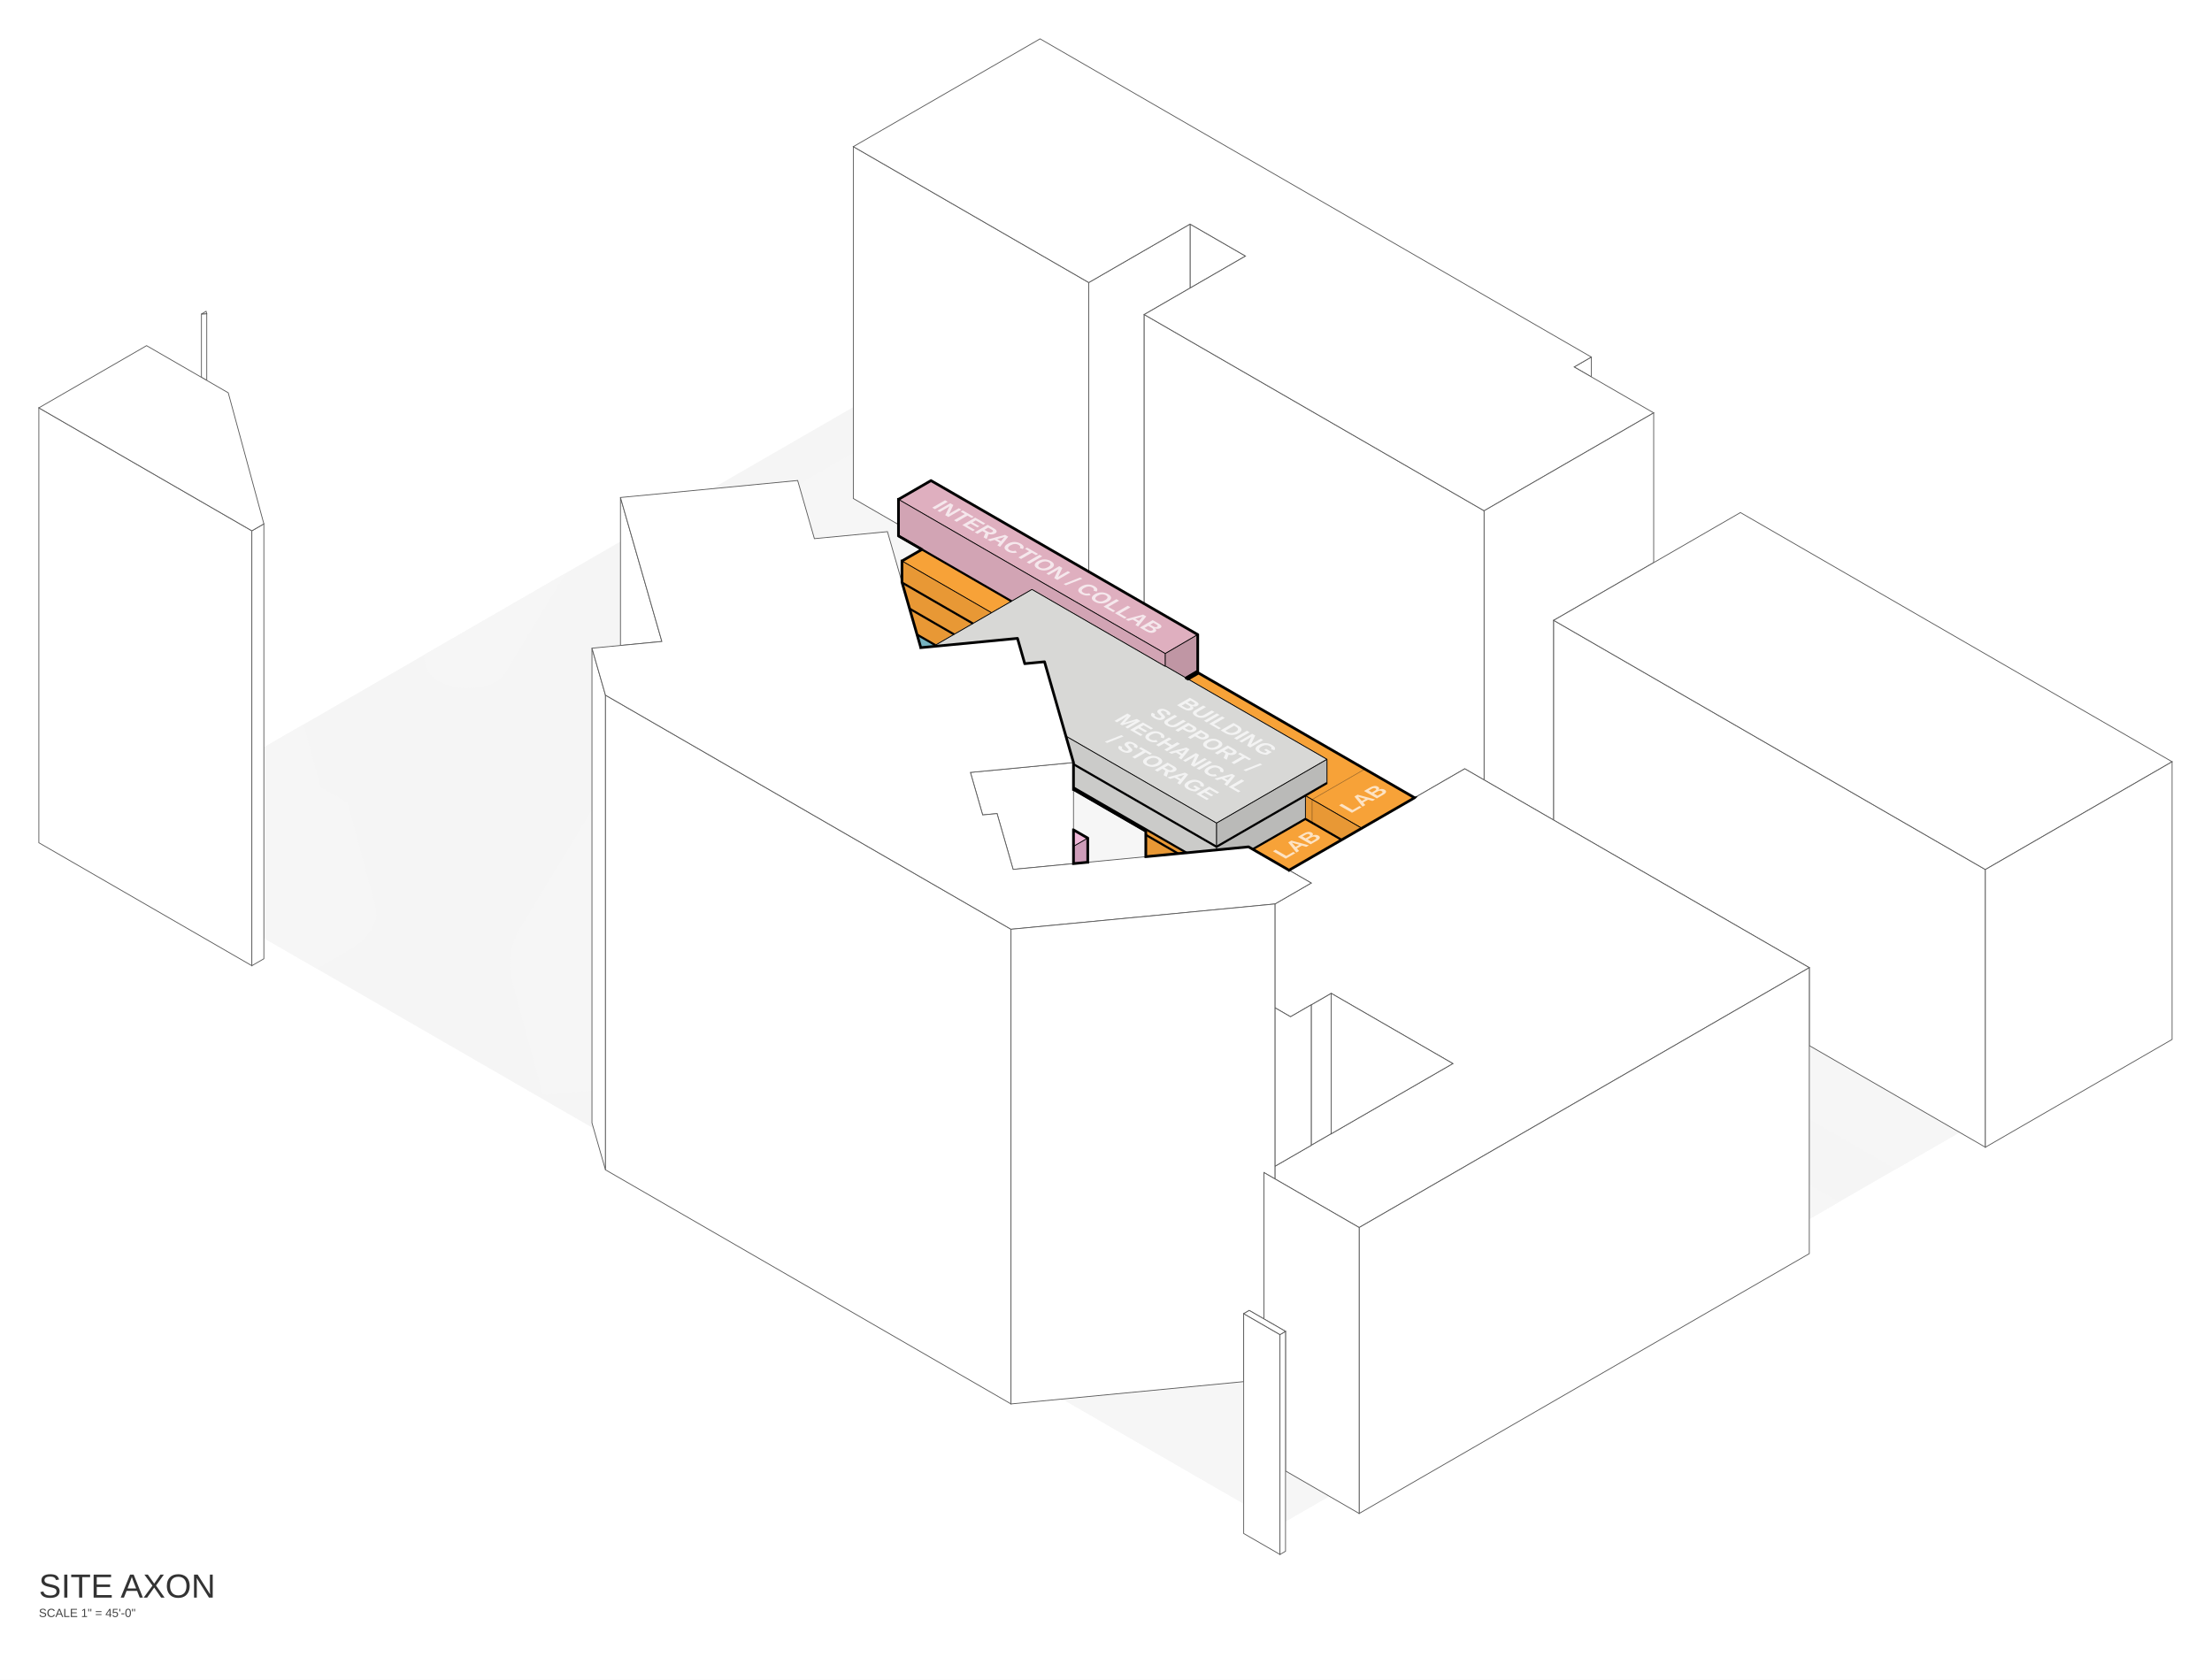
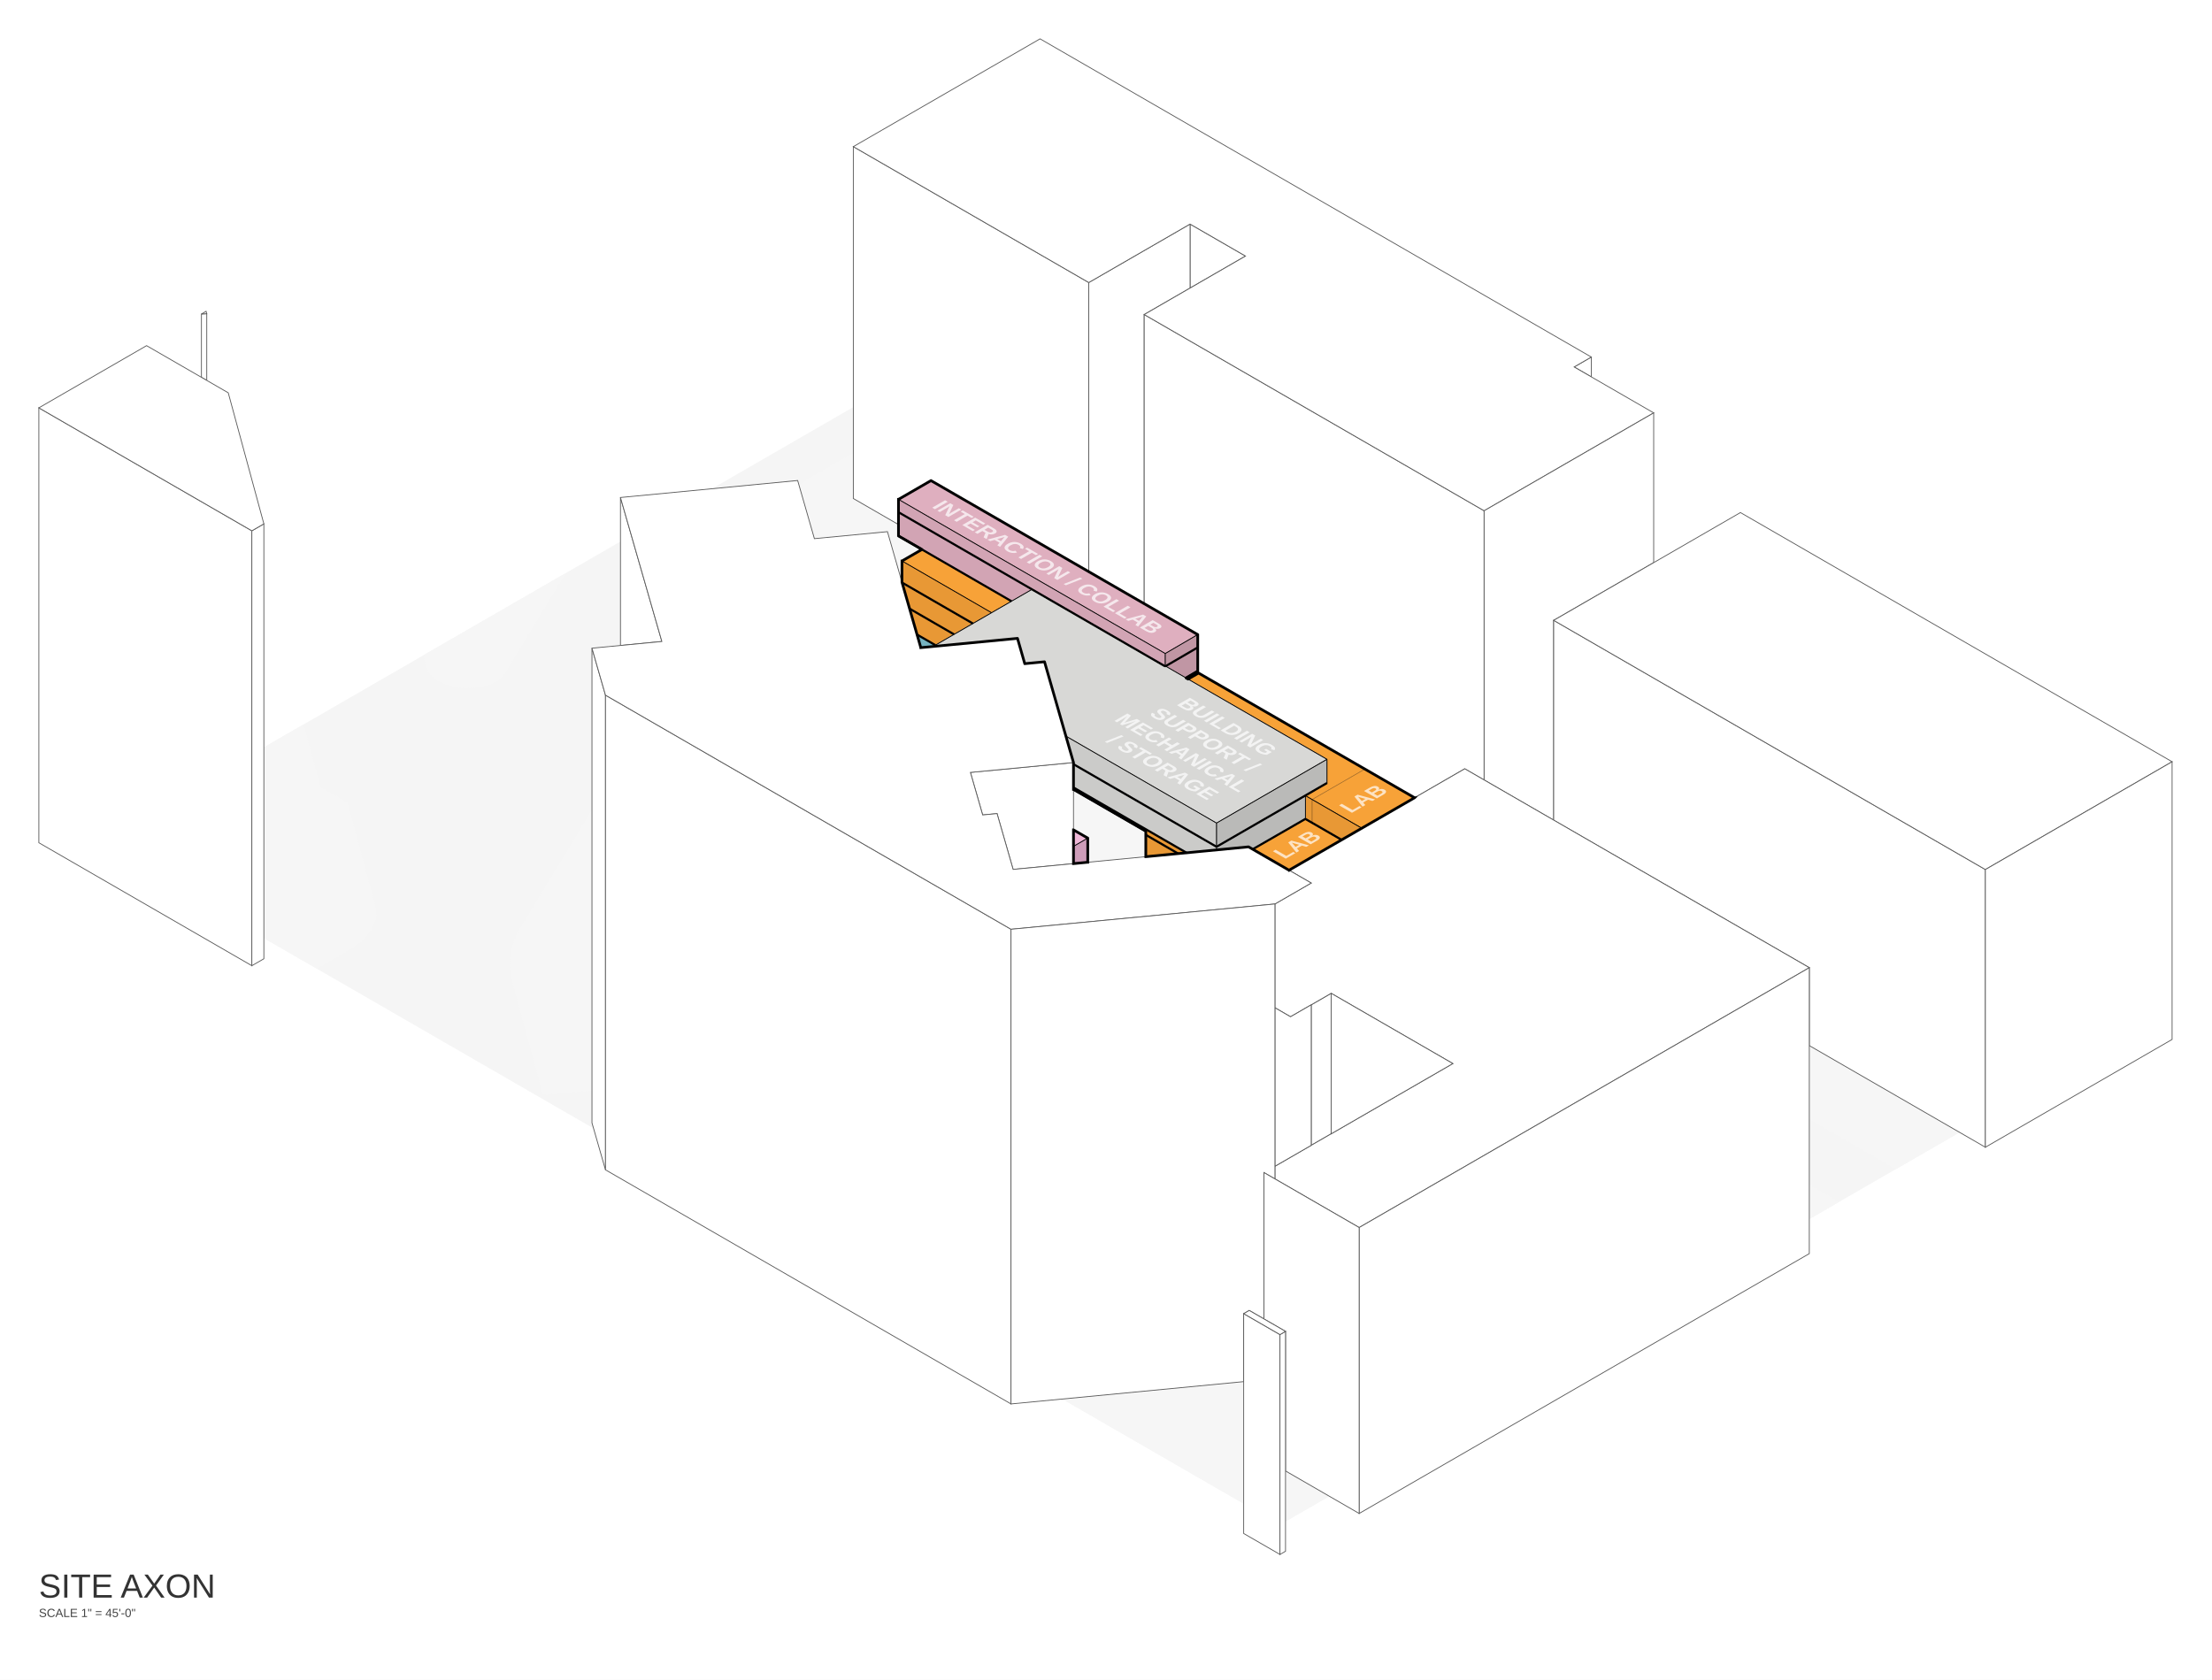
<svg xmlns="http://www.w3.org/2000/svg" width="2050" height="1557" viewBox="0 0 2050 1557">
  <rect width="100%" height="100%" fill="#FFFFFF" />
  <g id="AXON_SITE">
    <path id="AXT_SITE" fill="#F5F5F5" stroke="none" stroke-width="0" fill-rule="evenodd" d="M1186.221,1413.199 L91.426,781.125 L862.795,335.779 L1957.59,967.854 Z" />
    <path id="AXT_BG_000" fill="#F6F6F6" stroke="none" stroke-width="0.35" fill-rule="evenodd" d="M328.472,877.621 L323.967,880.416 L293.685,897.899 L91.426,781.125 L281.364,671.465 L297.127,729.467 L321.989,743.821 L347.684,838.393 L348.456,842.183 L348.706,846.007 L348.443,849.823 L347.652,853.623 L346.352,857.377 L344.542,861.051 L342.265,864.634 L339.478,868.101 L336.246,871.432 L332.559,874.615 Z" />
    <path id="AXT_BG_001" fill="#F6F6F6" stroke="none" stroke-width="0.35" fill-rule="evenodd" d="M553.623,1047.973 L591.708,1044.323 L587.589,1030.003 L586.157,1026.572 L583.811,1023.318 L580.629,1020.305 L576.647,1017.628 L572.014,1015.331 L566.795,1013.494 L561.158,1012.139 L555.216,1011.313 L549.125,1011.034 L543.033,1011.307 L503.282,1014.903 L474.678,909.602 L473.683,905.405 L473.005,901.182 L472.619,896.959 L472.528,892.723 L472.742,888.484 L473.251,884.258 L474.06,880.059 L475.183,875.867 L476.597,871.713 L476.997,870.71 L478.283,867.589 L480.283,863.505 L482.557,859.495 L484.043,857.046 L664.022,560.382 L668.464,553.046 L670.055,550.211 L672.46,547.594 L675.633,545.243 L679.438,543.24 L683.789,541.657 L688.544,540.523 L693.572,539.888 L698.713,539.765 L703.832,540.148 L708.724,541.04 L713.293,542.408 L717.398,544.206 L723.849,547.93 L1304.082,882.925 L1302.378,883.909 L1301.296,884.534 L1248.775,914.857 L1347.611,971.919 L1400.132,941.597 L1401.368,940.883 L1402.919,939.988 L1704.387,1114.039 L1186.221,1413.199 Z" />
    <path id="AXT_BG_002" fill="#F6F6F6" stroke="none" stroke-width="0.35" fill-rule="evenodd" d="M459.849,631.825 L459.135,632.216 L458.549,632.538 L457.171,633.208 L455.748,633.835 L454.257,634.407 L447.415,636.373 L440.033,637.528 L432.418,637.814 L424.83,637.239 L417.589,635.809 L410.979,633.604 L405.25,630.67 L400.636,627.166 L397.295,623.2 L395.376,618.927 L392.255,607.443 L524.226,531.25 L467.418,624.882 L466.782,625.853 L466.054,626.793 L465.222,627.704 L464.304,628.607 L463.318,629.465 L462.231,630.287 L461.085,631.074 Z" />
    <path id="AXT_BG_003" fill="#F6F6F6" stroke="none" stroke-width="0.35" fill-rule="evenodd" d="M1756.967,1083.682 L746.834,500.487 L740.983,496.642 L736.046,492.379 L732.113,487.768 L729.268,482.923 L727.535,477.886 L726.944,472.773 L727.535,467.66 L729.249,462.629 L732.118,457.776 L736.046,453.183 L740.969,448.912 L746.838,445.057 L899.454,356.945 L1957.59,967.854 Z" />
  </g>
  <g id="AXON_CONTEXT">
-     <path id="AXT_CONTEXT_003_SIDE_001" fill="#FFFFFF" stroke="#5A5A5A" stroke-width="0.75" fill-rule="evenodd" d="M790.83,462.057 L790.83,135.913 L1009.015,261.88 L1009.015,529.89 L862.795,445.471 L832.677,462.859 L832.677,486.217 Z" />
+     <path id="AXT_CONTEXT_003_SIDE_001" fill="#FFFFFF" stroke="#5A5A5A" stroke-width="0.75" fill-rule="evenodd" d="M790.83,462.057 L790.83,135.913 L1009.015,261.88 L1009.015,529.89 L862.795,445.471 L832.677,462.859 L832.677,474.765 L832.677,486.217 Z" />
    <path id="AXT_CONTEXT_003_SIDE_003" fill="#FFFFFF" stroke="#5A5A5A" stroke-width="0.75" fill-rule="evenodd" d="M1154.285,237.348 L1102.896,267.017 L1102.896,207.679 Z" />
    <path id="AXT_CONTEXT_003_SIDE_002" fill="#FFFFFF" stroke="#5A5A5A" stroke-width="0.75" fill-rule="evenodd" d="M1059.361,558.957 L1009.015,529.89 L1009.015,261.88 L1102.896,207.679 L1102.896,267.017 L1060.404,291.549 L1060.404,558.355 Z" />
    <path id="AXT_CONTEXT_003_SIDE_006" fill="#FFFFFF" stroke="#5A5A5A" stroke-width="0.75" fill-rule="evenodd" d="M1474.756,349.315 L1458.849,340.132 L1474.756,330.948 Z" />
-     <path id="AXT_CONTEXT_003_SIDE_004" fill="#FFFFFF" stroke="#5A5A5A" stroke-width="0.75" fill-rule="evenodd" d="M1375.429,722.943 L1357.476,712.579 L1310.969,739.429 L1264.966,712.869 L1110.765,623.843 L1101.037,629.459 L1099.186,628.391 L1110.015,622.081 L1110.015,588.202 L1060.404,559.559 L1060.404,291.549 L1375.429,473.427 Z" />
+     <path id="AXT_CONTEXT_003_SIDE_004" fill="#FFFFFF" stroke="#5A5A5A" stroke-width="0.75" fill-rule="evenodd" d="M1375.429,722.943 L1357.476,712.579 L1310.969,739.429 L1264.966,712.869 L1110.765,623.843 L1101.037,629.459 L1099.186,628.391 L1110.015,622.081 L1110.015,600.108 L1110.015,588.202 L1060.404,559.559 L1060.404,291.549 L1375.429,473.427 Z" />
    <path id="AXT_CONTEXT_004_SIDE_1_001" fill="#FFFFFF" stroke="#5A5A5A" stroke-width="0.75" fill-rule="evenodd" d="M191.617,352.59 L186.689,349.745 L186.689,291.026 L191.617,290.8 Z" />
    <path id="AXT_CONTEXT_003_TOP" fill="#FFFFFF" stroke="#5A5A5A" stroke-width="0.75" fill-rule="evenodd" d="M1458.849,340.132 L1532.577,382.698 L1375.429,473.427 L1060.404,291.549 L1154.285,237.348 L1102.896,207.679 L1009.015,261.88 L790.83,135.913 L963.886,36 L1474.756,330.948 Z" />
    <path id="AXT_CONTEXT_003_SIDE_005" fill="#FFFFFF" stroke="#5A5A5A" stroke-width="0.75" fill-rule="evenodd" d="M1375.429,473.427 L1532.577,382.698 L1532.577,521.491 L1439.901,574.997 L1439.901,760.166 L1375.429,722.943 Z" />
    <path id="AXT_CONTEXT_004_TOP_1" fill="#FFFFFF" stroke="#5A5A5A" stroke-width="0.75" fill-rule="evenodd" d="M191.002,288.536 L191.617,290.8 L186.689,291.026 Z" />
    <path id="AXT_CONTEXT_004_SIDE_001" fill="#FFFFFF" stroke="#5A5A5A" stroke-width="0.75" fill-rule="evenodd" d="M36,781.125 L36,378.025 L233.404,491.996 L233.404,895.096 Z" />
    <path id="AXT_CONTEXT_004_SIDE_002" fill="#FFFFFF" stroke="#5A5A5A" stroke-width="0.75" fill-rule="evenodd" d="M244.542,888.665 L233.404,895.096 L233.404,491.996 L244.542,485.565 Z" />
    <path id="AXT_CONTEXT_002_SIDE_002" fill="#FFFFFF" stroke="#5A5A5A" stroke-width="0.75" fill-rule="evenodd" d="M1676.792,969.158 L1676.792,896.934 L1439.901,760.166 L1439.901,574.997 L1839.96,805.969 L1839.96,1063.362 Z" />
    <path id="AXT_CONTEXT_002_TOP" fill="#FFFFFF" stroke="#5A5A5A" stroke-width="0.75" fill-rule="evenodd" d="M1439.901,574.997 L1612.956,475.084 L2013.016,706.056 L1839.96,805.969 Z" />
    <path id="AXT_CONTEXT_004_TOP" fill="#FFFFFF" stroke="#5A5A5A" stroke-width="0.75" fill-rule="evenodd" d="M244.542,485.565 L233.404,491.996 L36,378.025 L135.836,320.385 L211.542,364.094 Z" />
    <path id="AXT_CONTEXT_001_SIDE_005" fill="#FFFFFF" stroke="#5A5A5A" stroke-width="0.75" fill-rule="evenodd" d="M613.394,594.588 L575.015,598.269 L575.015,461.124 Z" />
    <path id="AXT_CONTEXT_002_SIDE_001" fill="#FFFFFF" stroke="#5A5A5A" stroke-width="0.75" fill-rule="evenodd" d="M1839.96,1063.362 L2013.016,963.449 L2013.016,706.056 L1839.96,805.969 Z" />
    <path id="AXT_CONTEXT_001_SIDE_006" fill="#FFFFFF" stroke="#5A5A5A" stroke-width="0.75" fill-rule="evenodd" d="M548.616,1040.772 L548.616,600.8 L561.133,644.336 L561.133,1084.308 Z" />
    <path id="AXT_CONTEXT_001_SIDE_004" fill="#FFFFFF" stroke="#5A5A5A" stroke-width="0.75" fill-rule="evenodd" d="M994.872,800.475 L938.91,805.84 L924.03,754.106 L910.697,755.379 L899.345,715.938 L994.872,706.781 Z" />
    <path id="AXT_CONTEXT_006_SIDE_003" fill="#FFFFFF" stroke="#5A5A5A" stroke-width="0.75" fill-rule="evenodd" d="M1233.65,1050.928 L1215.184,1061.589 L1215.184,931.354 L1233.65,920.693 Z" />
    <path id="AXT_CONTEXT_006_TOP" fill="#FFFFFF" stroke="#5A5A5A" stroke-width="0.75" fill-rule="evenodd" d="M1181.561,1092.723 L1181.561,1081.001 L1346.438,985.81 L1233.65,920.693 L1196.004,942.427 L1181.561,934.089 L1181.561,837.872 L1215.184,818.46 L1194.633,806.595 L1357.476,712.579 L1676.792,896.934 L1259.617,1137.788 Z" />
    <path id="AXT_CONTEXT_006_SIDE_004" fill="#FFFFFF" stroke="#5A5A5A" stroke-width="0.75" fill-rule="evenodd" d="M1346.438,985.81 L1233.65,1050.928 L1233.65,920.693 Z" />
    <path id="AXT_CONTEXT_001_SIDE_001" fill="#FFFFFF" stroke="#5A5A5A" stroke-width="0.75" fill-rule="evenodd" d="M561.133,1084.308 L561.133,644.336 L936.958,861.317 L936.958,1301.288 Z" />
    <path id="AXT_CONTEXT_001_TOP" fill="#FFFFFF" stroke="#5A5A5A" stroke-width="0.75" fill-rule="evenodd" d="M548.616,600.8 L613.394,594.588 L575.015,461.124 L739.251,445.379 L754.753,499.278 L822.453,492.79 L853.362,600.288 L942.974,591.7 L949.716,615.146 L968.014,613.396 L994.872,706.781 L899.345,715.938 L910.697,755.379 L924.03,754.106 L938.91,805.84 L1157.094,784.922 L1215.184,818.46 L1181.561,837.872 L936.958,861.317 L561.133,644.336 Z" />
    <path id="AXT_CONTEXT_006_SIDE_001" fill="#FFFFFF" stroke="#5A5A5A" stroke-width="0.75" fill-rule="evenodd" d="M1676.792,896.934 L1676.792,1161.97 L1259.617,1402.824 L1259.617,1137.788 Z" />
    <path id="AXT_CONTEXT_001_SIDE_003" fill="#FFFFFF" stroke="#5A5A5A" stroke-width="0.75" fill-rule="evenodd" d="M1215.184,1061.589 L1181.561,1081.001 L1181.561,934.089 L1196.004,942.427 L1215.184,931.354 Z" />
    <path id="AXT_CONTEXT_001_SIDE_002" fill="#FFFFFF" stroke="#5A5A5A" stroke-width="0.75" fill-rule="evenodd" d="M936.958,1301.288 L936.958,861.317 L1181.561,837.872 L1181.561,1092.723 L1171.41,1086.862 L1171.41,1222.526 L1157.749,1214.639 L1152.598,1217.613 L1152.598,1280.62 Z" />
    <path id="AXT_CONTEXT_006_SIDE_005" fill="#FFFFFF" stroke="#5A5A5A" stroke-width="0.75" fill-rule="evenodd" d="M1171.41,1086.862 L1259.617,1137.788 L1259.617,1402.824 L1191.372,1363.423 L1191.372,1234.051 L1171.41,1222.526 Z" />
    <path id="AXT_CONTEXT_005_SIDE_001" fill="#FFFFFF" stroke="#5A5A5A" stroke-width="0.75" fill-rule="evenodd" d="M1152.598,1421.383 L1152.598,1217.613 L1186.221,1237.025 L1186.221,1440.795 Z" />
    <path id="AXT_CONTEXT_005_SIDE_002" fill="#FFFFFF" stroke="#5A5A5A" stroke-width="0.75" fill-rule="evenodd" d="M1191.372,1437.821 L1186.221,1440.795 L1186.221,1237.025 L1191.372,1234.051 Z" />
    <path id="AXT_CONTEXT_005_TOP" fill="#FFFFFF" stroke="#5A5A5A" stroke-width="0.75" fill-rule="evenodd" d="M1152.598,1217.613 L1157.749,1214.639 L1191.372,1234.051 L1186.221,1237.025 Z" />
  </g>
  <g id="PD_PROGRAM">
    <path id="AXT_L2_L02_LOBBY_01_SIDE_002" fill="#CE9DB9" stroke="#866678" stroke-width="0.5" fill-rule="evenodd" d="M1008.087,799.208 L994.872,800.475 L994.872,784.461 L1008.087,776.831 Z" />
    <path id="AXT_L2_L02_LOBBY_01_TOP" fill="#EFB7D7" stroke="#9B778C" stroke-width="0.5" fill-rule="evenodd" d="M1008.087,776.831 L994.872,784.461 L994.872,769.201 Z" />
    <path id="AXT_L4_L04_OFFICE_01_SIDE_001" fill="#75B3C1" stroke="#4C747D" stroke-width="0.5" fill-rule="evenodd" d="M994.872,731.676 L994.872,729.924 L1061.886,768.614 L1061.886,770.387 Z" />
+     <path id="AXT_L11_L11_INTERACTION_01_P1_SIDE_001" fill="#D2A4B4" stroke="#886B75" stroke-width="0.5" fill-rule="evenodd" d="M832.677,496.739 L832.677,474.765 L1079.047,617.165 L956.355,546.33 L937.405,557.271 Z" />
    <path id="AXT_L11_L11_INTERACTION_01_TOP" fill="#DFAFBF" stroke="#91727C" stroke-width="0.5" fill-rule="evenodd" d="M1079.897,605.75 L832.677,462.859 L862.795,445.471 L1110.015,588.202 Z" />
-     <path id="AXT_L11_L11_INTERACTION_01_SIDE_001" fill="#D2A4B4" stroke="#886B75" stroke-width="0.5" fill-rule="evenodd" d="M832.677,496.739 L832.677,462.859 L1079.897,605.75 L1079.897,617.656 L956.355,546.33 L937.405,557.271 Z" />
+     <path id="AXT_L11_L11_INTERACTION_01_SIDE_001" fill="#D2A4B4" stroke="#886B75" stroke-width="0.5" fill-rule="evenodd" d="M832.677,474.765 L832.677,462.859 L1079.897,605.75 L1079.897,617.656 L1079.047,617.165 Z" />
    <path id="AXT_L6_L06_OFFICE_01_SIDE_002" fill="#75B3C1" stroke="#4C747D" stroke-width="0.5" fill-rule="evenodd" d="M861.133,594.68 L866.871,597.993 L864.793,599.193 L853.362,600.288 L849.881,588.184 Z" />
    <path id="AXT_L7_L07_LAB_01_SIDE_002" fill="#E89835" stroke="#976322" stroke-width="0.5" fill-rule="evenodd" d="M849.881,588.184 L842.987,564.205 L884.178,588.001 L866.871,597.993 Z" />
    <path id="AXT_L8_L08_LAB_01_SIDE_002" fill="#E89835" stroke="#976322" stroke-width="0.5" fill-rule="evenodd" d="M842.987,564.205 L836.037,540.033 L880.659,565.81 L901.63,577.925 L884.178,588.001 Z" />
    <path id="AXT_L9_L09_LAB_01_TOP" fill="#F7A238" stroke="#A16924" stroke-width="0.5" fill-rule="evenodd" d="M854.405,509.297 L937.405,557.271 L918.946,567.928 L835.923,519.967 Z" />
    <path id="AXT_L9_L09_LAB_01_SIDE_002" fill="#E89835" stroke="#976322" stroke-width="0.5" fill-rule="evenodd" d="M836.037,540.033 L835.923,539.638 L835.923,519.967 L918.946,567.928 L901.63,577.925 Z" />
    <path id="AXT_L3_L01_LAB_01_SIDE_001" fill="#E89835" stroke="#976322" stroke-width="0.5" fill-rule="evenodd" d="M1062.223,794.018 L1061.886,794.05 L1061.886,793.822 Z" />
    <path id="AXT_L4_L01_LAB_01_SIDE_1_001" fill="#E89835" stroke="#976322" stroke-width="0.5" fill-rule="evenodd" d="M1061.886,793.822 L1061.886,773.822 L1091.886,791.174 L1062.223,794.018 Z" />
-     <path id="AXT_L11_L11_INTERACTION_01_SIDE_002" fill="#C096A4" stroke="#7D626B" stroke-width="0.5" fill-rule="evenodd" d="M1079.897,605.75 L1110.015,588.202 L1110.015,622.081 L1099.186,628.391 L1080.245,617.455 L1079.897,617.656 Z" />
+     <path id="AXT_L11_L11_INTERACTION_01_P1_SIDE_002" fill="#C096A4" stroke="#7D626B" stroke-width="0.5" fill-rule="evenodd" d="M1110.015,622.081 L1099.186,628.391 L1080.245,617.455 L1080.001,617.596 L1110.015,600.108 Z" />
    <path id="AXT_L5_L01_LAB_01_SIDE_1_001" fill="#E89835" stroke="#976322" stroke-width="0.5" fill-rule="evenodd" d="M1061.886,773.822 L1061.886,768.614 L1099.669,790.428 L1091.886,791.174 Z" />
+     <path id="AXT_L11_L11_INTERACTION_01_SIDE_002" fill="#C096A4" stroke="#7D626B" stroke-width="0.5" fill-rule="evenodd" d="M1079.897,605.75 L1110.015,588.202 L1110.015,600.108 L1080.001,617.596 L1079.897,617.656 Z" />
    <path id="AXT_L10_L01_LAB_01_TOP" fill="#F7A238" stroke="#A16924" stroke-width="0.5" fill-rule="evenodd" d="M1216.086,741.09 L1209.813,737.468 L1230.072,725.771 L1229.795,725.611 L1229.795,703.797 L1101.037,629.459 L1110.765,623.843 L1264.966,712.869 Z" />
    <path id="AXT_L10_L10_BUILDING_SUPPORT_01_TOP" fill="#D8D8D6" stroke="#8C8C8B" stroke-width="0.5" fill-rule="evenodd" d="M1127.445,784.862 L1229.795,725.771 L1229.795,725.611 L1230.072,725.771 Z" />
    <path id="AXT_L9_L01_LAB_01_TOP_1" fill="#F7A238" stroke="#A16924" stroke-width="0.5" fill-rule="evenodd" d="M1209.652,759.13 L1209.813,759.037 L1209.813,759.069 L1216.086,762.691 L1216.086,762.691 L1215.948,762.771 Z" />
    <path id="AXT_L9_L01_LAB_01_SIDE_1_001" fill="#E89835" stroke="#976322" stroke-width="0.5" fill-rule="evenodd" d="M1215.948,762.771 L1209.647,759.133 L1209.652,759.13 Z" />
    <path id="AXT_L10_L10_BUILDING_SUPPORT_01_SIDE_001" fill="#CBCBC9" stroke="#848483" stroke-width="0.5" fill-rule="evenodd" d="M994.872,729.924 L994.872,708.322 L1127.445,784.862 L1127.445,787.765 L1099.669,790.428 Z" />
    <path id="AXT_L11_L10_BUILDING_SUPPORT_01_SIDE_001" fill="#CBCBC9" stroke="#848483" stroke-width="0.5" fill-rule="evenodd" d="M994.872,708.322 L994.872,706.781 L987.825,682.28 L1127.445,762.889 L1127.445,784.862 Z" />
    <path id="AXT_L11_L10_BUILDING_SUPPORT_01_TOP" fill="#D8D8D6" stroke="#8C8C8B" stroke-width="0.5" fill-rule="evenodd" d="M1229.795,703.797 L1127.445,762.889 L987.825,682.28 L968.014,613.396 L949.716,615.146 L942.974,591.7 L864.793,599.193 L956.355,546.33 L1079.897,617.656 L1080.245,617.455 Z" />
    <path id="AXT_L10_L01_LAB_01_SIDE_002" fill="#E89835" stroke="#976322" stroke-width="0.5" fill-rule="evenodd" d="M1209.813,759.069 L1209.813,737.468 L1216.086,741.09 L1216.086,762.691 Z" />
    <path id="AXT_L10_L10_BUILDING_SUPPORT_01_SIDE_002" fill="#BABAB8" stroke="#797978" stroke-width="0.5" fill-rule="evenodd" d="M1160.97,787.16 L1157.094,784.922 L1127.445,787.765 L1127.445,784.862 L1230.072,725.771 L1209.813,737.468 L1209.813,759.037 Z" />
    <path id="AXT_L10_L03_LAB_01_TOP" fill="#F7A238" stroke="#A16924" stroke-width="0.5" fill-rule="evenodd" d="M1310.969,739.429 L1262.09,767.65 L1216.086,741.09 L1264.966,712.869 Z" />
    <path id="AXT_L10_L03_LAB_01_SIDE_001" fill="#E89835" stroke="#976322" stroke-width="0.5" fill-rule="evenodd" d="M1216.086,762.691 L1216.086,741.09 L1262.09,767.65 L1243.382,778.45 Z" />
    <path id="AXT_L11_L10_BUILDING_SUPPORT_01_SIDE_002" fill="#BABAB8" stroke="#797978" stroke-width="0.5" fill-rule="evenodd" d="M1127.445,762.889 L1229.795,703.797 L1229.795,725.771 L1127.445,784.862 Z" />
    <path id="AXT_L9_L02_LAB_01_TOP" fill="#F7A238" stroke="#A16924" stroke-width="0.5" fill-rule="evenodd" d="M1215.948,762.771 L1216.086,762.691 L1243.382,778.45 L1194.633,806.595 L1160.97,787.16 L1209.647,759.133 Z M1262.09,767.65 L1262.09,767.65 L1234.794,751.89 Z" />
  </g>
  <g id="AXON_LEVEL_LINE">
-     <path id="AXT_LEVEL_LINES" fill="none" stroke="#000000" stroke-width="2" fill-rule="evenodd" d="M994.792,731.63 L1061.955,770.427 M832.677,496.739 L937.485,557.317 M849.782,588.126 L866.951,598.039 M842.887,564.148 L884.258,588.047 M835.937,539.975 L901.71,577.971 M1061.886,793.822 L1062.343,794.087 M1099.107,628.437 L1110.015,622.081 M1061.886,773.822 L1092.005,791.243 M994.792,729.877 L1099.789,790.497 M994.792,708.276 L1127.445,784.862 M1209.813,759.069 L1216.086,762.691 M1160.89,787.206 L1209.893,758.991 M1216.086,762.691 L1243.462,778.496 M1127.445,784.862 L1229.795,725.771" />
+     <path id="AXT_LEVEL_LINES" fill="none" stroke="#000000" stroke-width="2" fill-rule="evenodd" d="M994.792,731.63 L1061.955,770.427 M832.677,496.739 L937.485,557.317 M832.677,474.765 L1079.897,617.656 M849.782,588.126 L866.951,598.039 M842.887,564.148 L884.258,588.047 M835.937,539.975 L901.71,577.971 M1061.886,793.822 L1062.343,794.087 M1099.107,628.437 L1110.015,622.081 M1061.886,773.822 L1092.005,791.243 M1079.897,617.656 L1110.015,600.108 M994.792,729.877 L1099.789,790.497 M994.792,708.276 L1127.445,784.862 M1209.813,759.069 L1216.086,762.691 M1160.89,787.206 L1209.893,758.991 M1216.086,762.691 L1243.462,778.496 M1127.445,784.862 L1229.795,725.771" />
  </g>
  <g id="AXON_LINE">
-     <path id="AXT_FOLDS" fill="none" stroke="#000000" stroke-width="0.75" fill-rule="evenodd" d="M1216.086,762.691 L1243.382,778.45 M1243.382,778.45 L1194.633,806.595 L1160.97,787.16 M1160.97,787.16 L1209.647,759.133 M1209.647,759.133 L1215.948,762.771 M1215.948,762.771 L1209.652,759.13 M1209.652,759.13 L1209.813,759.037 M1209.813,759.037 L1209.813,759.069 M1209.813,759.069 L1216.086,762.691 M1262.09,767.65 L1255.176,763.658 M1255.176,763.658 L1216.086,741.09 M1216.086,741.09 L1209.813,737.468 M1209.813,737.468 L1230.072,725.771 M1230.072,725.771 L1229.795,725.611 M1229.795,725.611 L1229.795,703.797 M1229.795,703.797 L1101.037,629.459 M1101.037,629.459 L1110.765,623.843 L1264.966,712.869 L1310.969,739.429 L1262.09,767.65 M1008.087,776.831 L994.872,784.461 M994.872,784.461 L994.872,769.201 L1008.087,776.831 M1127.445,784.862 L1229.795,725.771 M1229.795,725.771 L1229.795,725.611 M1229.795,725.611 L1230.072,725.771 M1230.072,725.771 L1127.445,784.862 M1229.795,703.797 L1127.445,762.889 M1127.445,762.889 L987.825,682.28 M987.825,682.28 L968.014,613.396 L949.716,615.146 L942.974,591.7 L864.793,599.193 M864.793,599.193 L866.871,597.993 M866.871,597.993 L879.454,590.728 M879.454,590.728 L884.178,588.001 M884.178,588.001 L901.63,577.925 M901.63,577.925 L918.946,567.928 M918.946,567.928 L937.405,557.271 M937.405,557.271 L956.355,546.33 M956.355,546.33 L1079.897,617.656 M1079.897,617.656 L1080.245,617.455 M1080.245,617.455 L1099.186,628.391 M1099.186,628.391 L1101.037,629.459 M854.405,509.297 L937.405,557.271 M918.946,567.928 L835.923,519.967 M835.923,519.967 L854.405,509.297 M1079.897,605.75 L832.677,462.859 M832.677,462.859 L862.795,445.471 L1110.015,588.202 M1110.015,588.202 L1079.897,605.75 M1062.223,794.018 L1061.886,794.05 L1061.886,793.822 M1061.886,793.822 L1062.223,794.018 M1061.886,793.822 L1061.886,773.822 M1061.886,773.822 L1091.886,791.174 M1091.886,791.174 L1062.223,794.018 M1061.886,773.822 L1061.886,770.387 L994.872,731.676 L994.872,729.924 M994.872,729.924 L1061.886,768.614 M1061.886,768.614 L1099.669,790.428 M1099.669,790.428 L1091.886,791.174 M1209.647,759.133 L1209.65,759.131 M1209.65,759.131 L1209.652,759.13 M1262.09,767.65 L1243.382,778.45 M1209.813,759.037 L1209.813,737.468 M994.872,729.924 L994.872,708.322 L994.872,706.781 L987.825,682.28 M1127.445,762.889 L1127.445,784.862 M1127.445,784.862 L1127.445,787.765 M1127.445,787.765 L1099.669,790.428 M864.793,599.193 L853.362,600.288 L849.881,588.184 M849.881,588.184 L858.679,593.263 M849.881,588.184 L842.987,564.205 L836.037,540.033 M836.037,540.033 L880.659,565.81 M880.659,565.81 L901.63,577.925 M836.037,540.033 L835.923,539.638 L835.923,519.967 M832.677,496.739 L832.677,462.859 M1079.897,605.75 L1079.897,617.656 M854.405,509.297 L832.677,496.739 M1008.087,799.208 L994.872,800.475 L994.872,784.461 M1008.087,776.831 L1008.087,799.208 M1160.97,787.16 L1157.094,784.922 L1127.445,787.765 M1229.795,725.611 L1229.795,725.611 M1110.015,588.202 L1110.015,622.081 L1099.186,628.391" />
+     <path id="AXT_FOLDS" fill="none" stroke="#000000" stroke-width="0.75" fill-rule="evenodd" d="M1216.086,762.691 L1243.382,778.45 M1243.382,778.45 L1194.633,806.595 L1160.97,787.16 M1160.97,787.16 L1209.647,759.133 M1209.647,759.133 L1215.948,762.771 M1215.948,762.771 L1209.652,759.13 M1209.652,759.13 L1209.813,759.037 M1209.813,759.037 L1209.813,759.069 M1209.813,759.069 L1216.086,762.691 M1262.09,767.65 L1255.176,763.658 M1255.176,763.658 L1216.086,741.09 M1216.086,741.09 L1209.813,737.468 M1209.813,737.468 L1230.072,725.771 M1230.072,725.771 L1229.795,725.611 M1229.795,725.611 L1229.795,703.797 M1229.795,703.797 L1101.037,629.459 M1101.037,629.459 L1110.765,623.843 L1264.966,712.869 L1310.969,739.429 L1262.09,767.65 M1008.087,776.831 L994.872,784.461 M994.872,784.461 L994.872,769.201 L1008.087,776.831 M1127.445,784.862 L1229.795,725.771 M1229.795,725.771 L1229.795,725.611 M1229.795,725.611 L1230.072,725.771 M1230.072,725.771 L1127.445,784.862 M1229.795,703.797 L1127.445,762.889 M1127.445,762.889 L987.825,682.28 M987.825,682.28 L968.014,613.396 L949.716,615.146 L942.974,591.7 L864.793,599.193 M864.793,599.193 L866.871,597.993 M866.871,597.993 L879.454,590.728 M879.454,590.728 L884.178,588.001 M884.178,588.001 L901.63,577.925 M901.63,577.925 L918.946,567.928 M918.946,567.928 L937.405,557.271 M937.405,557.271 L956.355,546.33 M956.355,546.33 L1079.047,617.165 M1079.047,617.165 L1079.897,617.656 M1079.897,617.656 L1080.001,617.596 M1080.001,617.596 L1080.245,617.455 M1080.245,617.455 L1099.186,628.391 M1099.186,628.391 L1101.037,629.459 M854.405,509.297 L937.405,557.271 M918.946,567.928 L835.923,519.967 M835.923,519.967 L854.405,509.297 M1079.897,605.75 L832.677,462.859 M832.677,462.859 L862.795,445.471 L1110.015,588.202 M1110.015,588.202 L1079.897,605.75 M1062.223,794.018 L1061.886,794.05 L1061.886,793.822 M1061.886,793.822 L1062.223,794.018 M1061.886,793.822 L1061.886,773.822 M1061.886,773.822 L1091.886,791.174 M1091.886,791.174 L1062.223,794.018 M1061.886,773.822 L1061.886,770.387 L994.872,731.676 L994.872,729.924 M994.872,729.924 L1061.886,768.614 M1061.886,768.614 L1099.669,790.428 M1099.669,790.428 L1091.886,791.174 M1209.647,759.133 L1209.65,759.131 M1209.65,759.131 L1209.652,759.13 M1262.09,767.65 L1243.382,778.45 M1209.813,759.037 L1209.813,737.468 M994.872,729.924 L994.872,708.322 L994.872,706.781 L987.825,682.28 M1127.445,762.889 L1127.445,784.862 M1127.445,784.862 L1127.445,787.765 M1127.445,787.765 L1099.669,790.428 M864.793,599.193 L853.362,600.288 L849.881,588.184 M849.881,588.184 L858.679,593.263 M849.881,588.184 L842.987,564.205 L836.037,540.033 M836.037,540.033 L880.659,565.81 M880.659,565.81 L901.63,577.925 M836.037,540.033 L835.923,539.638 L835.923,519.967 M832.677,496.739 L832.677,474.765 L832.677,462.859 M1079.897,605.75 L1079.897,617.656 M854.405,509.297 L832.677,496.739 M1160.97,787.16 L1157.094,784.922 L1127.445,787.765 M1229.795,725.611 L1229.795,725.611 M1008.087,799.208 L994.872,800.475 L994.872,784.461 M1008.087,776.831 L1008.087,799.208 M1110.015,622.081 L1099.186,628.391 M1080.001,617.596 L1110.015,600.108 M1110.015,600.108 L1110.015,622.081 M1110.015,588.202 L1110.015,600.108" />
    <path id="AXT_OUTLINE" fill="none" stroke="#000000" stroke-width="2.5" fill-rule="evenodd" d="M832.678,496.738 L832.677,496.734 L832.677,462.863 L832.678,462.859 L832.681,462.857 L862.791,445.473 L862.795,445.471 L862.798,445.473 L1110.011,588.2 L1110.015,588.202 L1110.015,588.206 L1110.015,622.077 L1110.015,622.081 L1110.011,622.084 L1099.306,628.321 L1099.293,628.33 L1099.283,628.341 L1099.275,628.354 L1099.269,628.368 L1099.266,628.383 L1099.266,628.398 L1099.269,628.413 L1099.275,628.427 L1099.283,628.44 L1099.293,628.451 L1099.306,628.46 L1100.997,629.436 L1101.012,629.443 L1101.028,629.446 L1101.045,629.446 L1101.062,629.443 L1101.077,629.436 L1110.761,623.845 L1110.765,623.843 L1110.769,623.845 L1310.966,739.427 L1310.968,739.429 L1310.966,739.431 L1194.637,806.593 L1194.633,806.595 L1194.63,806.593 L1157.116,784.935 L1157.101,784.928 L1157.085,784.925 L1157.069,784.925 L1091.886,791.174 L1062.223,794.018 L1061.89,794.05 L1061.886,794.05 L1061.886,794.046 L1061.886,770.433 L1061.884,770.417 L1061.879,770.401 L1061.87,770.386 L1061.859,770.374 L1061.846,770.364 L994.876,731.678 L994.872,731.676 L994.872,731.672 L994.872,706.792 L994.869,706.77 L968.032,613.46 L968.026,613.445 L968.018,613.432 L968.007,613.42 L967.994,613.411 L967.979,613.405 L967.963,613.402 L967.948,613.402 L949.72,615.146 L949.716,615.146 L949.715,615.143 L942.992,591.764 L942.987,591.75 L942.978,591.736 L942.967,591.725 L942.954,591.716 L942.939,591.71 L942.924,591.707 L942.908,591.707 L853.366,600.288 L853.362,600.288 L853.361,600.284 L849.881,588.184 L836.037,540.033 L835.925,539.643 L835.923,539.632 L835.923,519.971 L835.923,519.967 L835.927,519.965 L854.285,509.366 L854.297,509.357 L854.307,509.346 L854.316,509.333 L854.321,509.319 L854.324,509.304 L854.324,509.289 L854.321,509.274 L854.316,509.26 L854.307,509.247 L854.297,509.236 L854.285,509.228 L832.681,496.741 Z M994.872,769.201 L994.875,769.203 L1008.084,776.829 L1008.087,776.831 L1008.087,776.835 L1008.087,799.204 L1008.087,799.208 L1008.084,799.208 L994.876,800.475 L994.872,800.475 L994.872,800.471 L994.872,769.205 Z" />
  </g>
  <g id="PD_LABELS">
    <text id="AXT_L11_L11_INTERACTION_01_LBL" x="0" y="7" font-family="Futura PT, Futura, Arial, sans-serif" font-weight="bold" font-size="20" text-anchor="middle" fill="#FFFFFF" fill-opacity="0.7" transform="matrix(0.866 0.5 -0.866 0.5 971.311 525.55)">
      <tspan x="0" dy="0">INTERACTION / COLLAB</tspan>
    </text>
    <text id="AXT_L11_L10_BUILDING_SUPPORT_01_LBL" x="0" y="-29" font-family="Futura PT, Futura, Arial, sans-serif" font-weight="bold" font-size="20" text-anchor="middle" fill="#FFFFFF" fill-opacity="0.7" transform="matrix(0.866 0.5 -0.866 0.5 1108.81 693.039)">
      <tspan x="0" dy="0">BUILDING</tspan>
      <tspan x="0" dy="24">SUPPORT /</tspan>
      <tspan x="0" dy="24">MECHANICAL</tspan>
      <tspan x="0" dy="24">/ STORAGE</tspan>
    </text>
    <text id="AXT_L10_L03_LAB_01_LBL" x="0" y="7" font-family="Futura PT, Futura, Arial, sans-serif" font-weight="bold" font-size="20" text-anchor="middle" fill="#FFFFFF" fill-opacity="0.7" transform="matrix(0.866 -0.5 0.866 0.5 1263.528 740.26)">
      <tspan x="0" dy="0">LAB</tspan>
    </text>
    <text id="AXT_L9_L02_LAB_01_LBL" x="0" y="7" font-family="Futura PT, Futura, Arial, sans-serif" font-weight="bold" font-size="20" text-anchor="middle" fill="#FFFFFF" fill-opacity="0.7" transform="matrix(0.866 -0.5 0.866 0.5 1202.176 782.805)">
      <tspan x="0" dy="0">LAB</tspan>
    </text>
  </g>
  <g id="PD_ANNOTATION">
    <text id="AXT_TITLE" x="36" y="1480.795" font-family="Futura PT, Futura, Arial, sans-serif" font-weight="normal" font-size="31" text-anchor="start" fill="#333333">
      <tspan x="36" dy="0">SITE AXON</tspan>
    </text>
    <text id="AXT_SCALE" x="36" y="1498.795" font-family="Futura PT, Futura, Arial, sans-serif" font-weight="normal" font-size="11" text-anchor="start" fill="#444444">
      <tspan x="36" dy="0">SCALE 1" = 45'-0"</tspan>
    </text>
  </g>
</svg>
